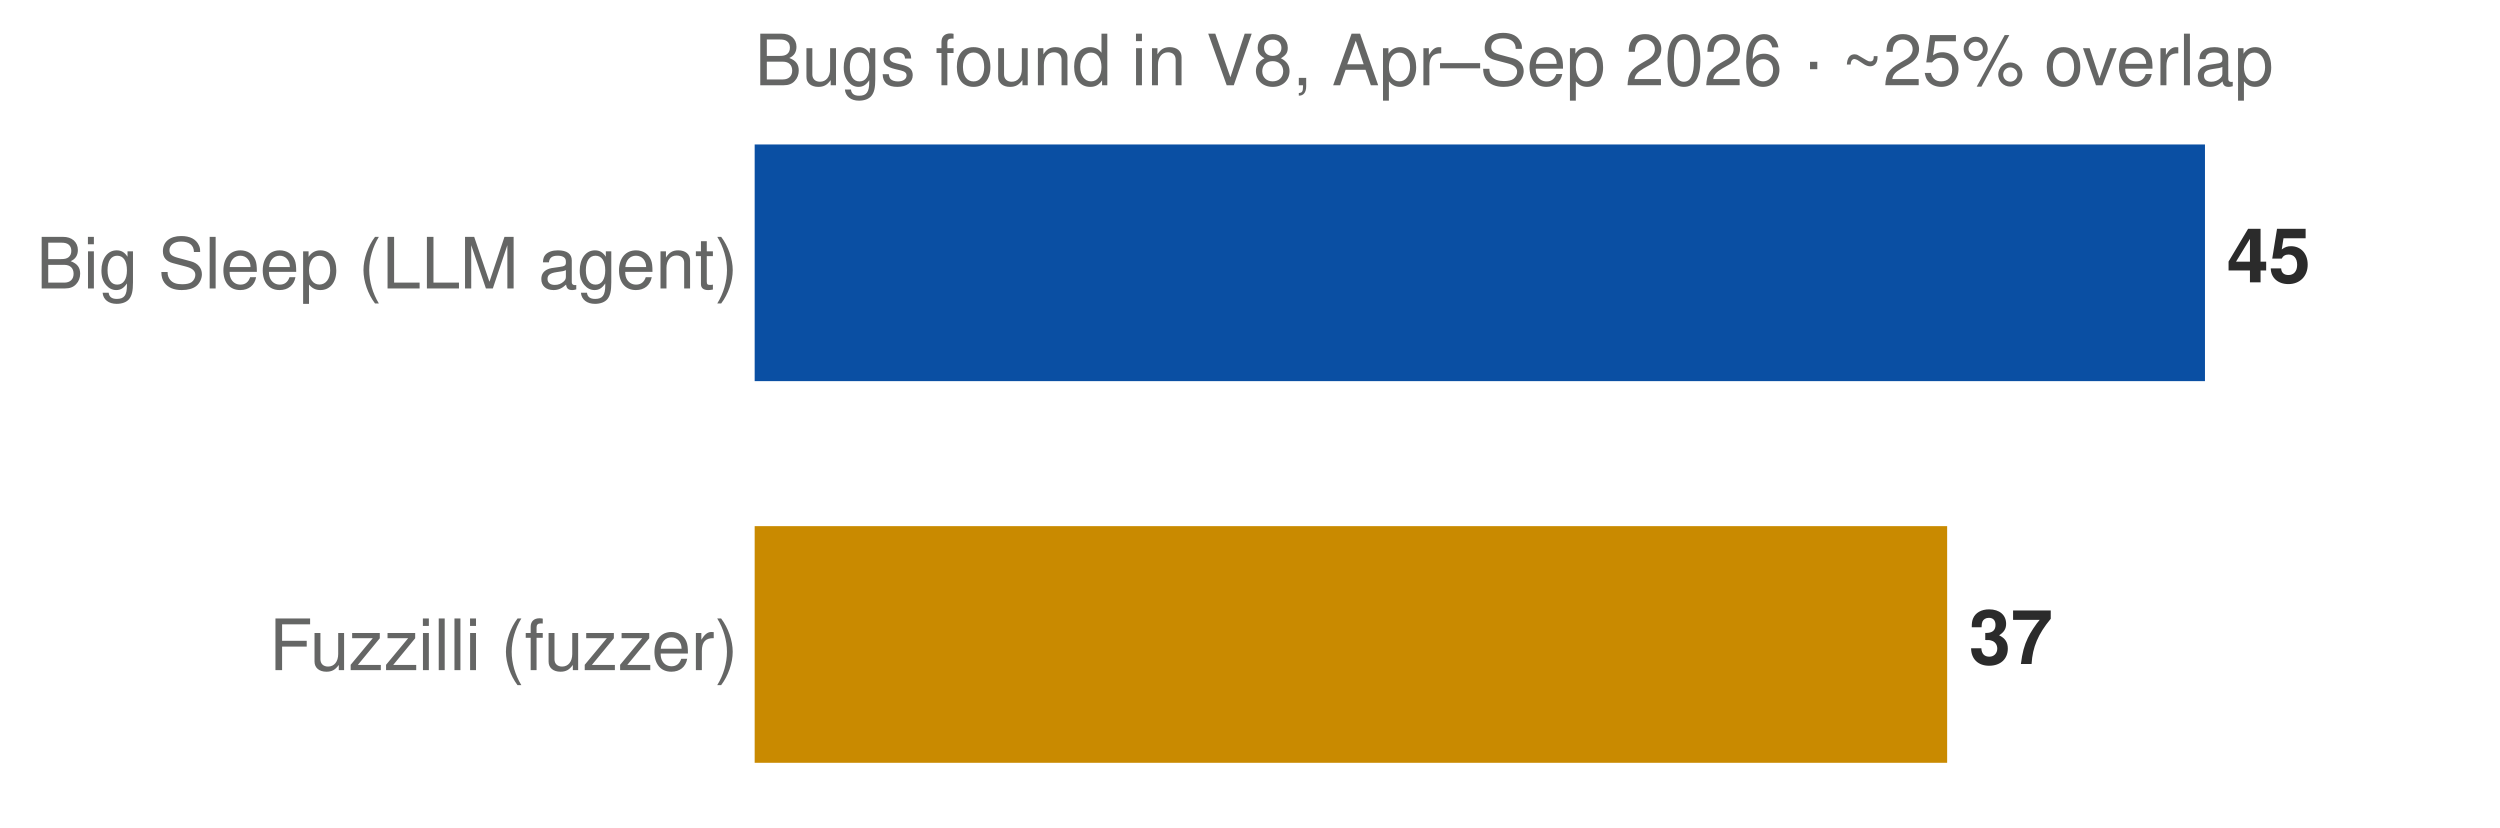
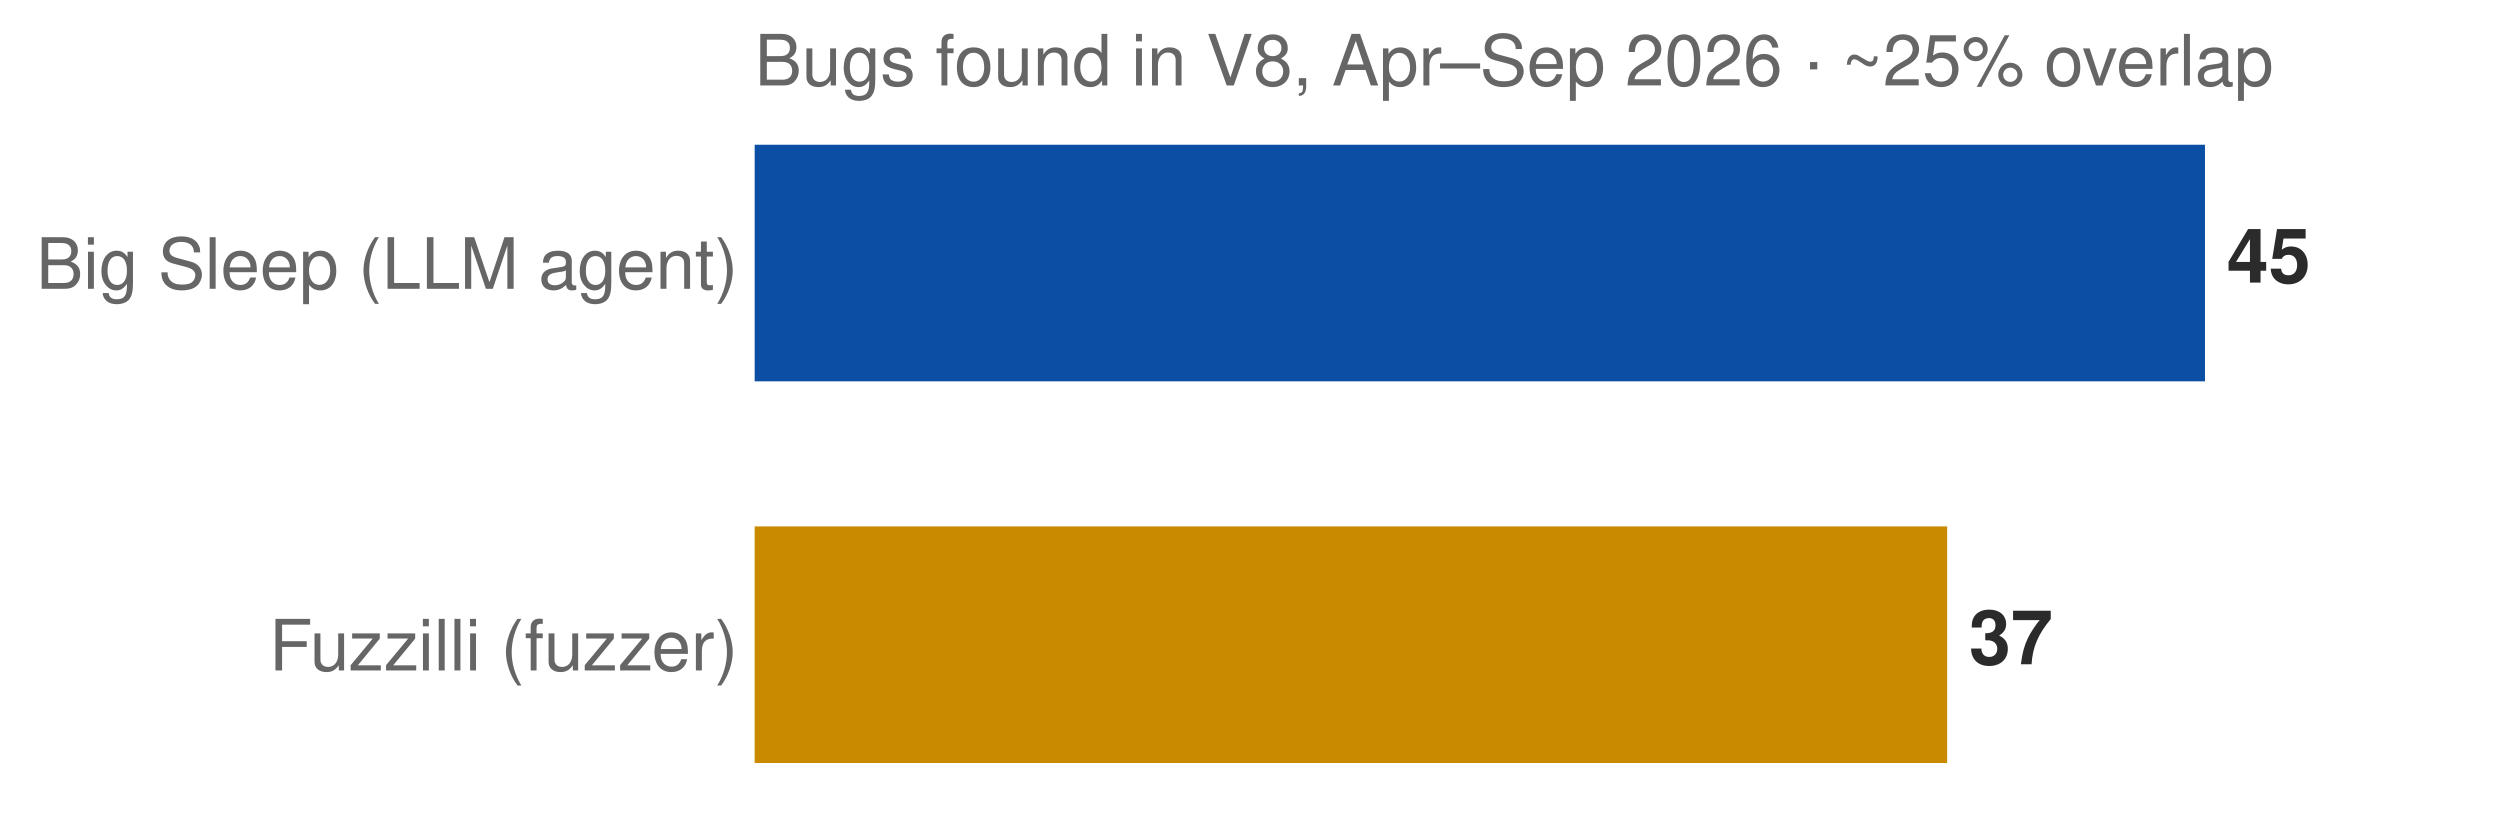
- <svg xmlns="http://www.w3.org/2000/svg" width="529.843pt" height="175.414pt" viewBox="0 0 529.843 175.414" version="1.1">
+ <svg xmlns="http://www.w3.org/2000/svg" width="529.843pt" height="175.464pt" viewBox="0 0 529.843 175.464" version="1.1">
  <defs>
    <style type="text/css">*{stroke-linejoin: round; stroke-linecap: butt}</style>
  </defs>
  <g id="figure_1">
    <g id="patch_1">
-       <path d="M 0 175.414  L 529.843 175.414  L 529.843 0  L 0 0  L 0 175.414  z " style="fill: none" />
+       <path d="M 0 175.464  L 529.843 175.464  L 529.843 0  L 0 0  L 0 175.464  z " style="fill: none" />
    </g>
    <g id="axes_1">
      <g id="patch_2">
-         <path d="M 159.943 168.214  L 522.643 168.214  L 522.643 24.07  L 159.943 24.07  L 159.943 168.214  z " style="fill: none" />
+         <path d="M 159.943 168.264  L 522.643 168.264  L 522.643 24.12  L 159.943 24.12  L 159.943 168.264  z " style="fill: none" />
      </g>
      <g id="patch_3">
-         <path d="M 159.943 80.773  L 467.316 80.773  L 467.316 30.622  L 159.943 30.622  z " clip-path="url(#p29509edd45)" style="fill: #0a4fa3" />
+         <path d="M 159.943 80.824  L 467.316 80.824  L 467.316 30.672  L 159.943 30.672  z " clip-path="url(#padb85ba168)" style="fill: #0a4fa3" />
      </g>
      <g id="patch_4">
-         <path d="M 159.943 161.662  L 412.672 161.662  L 412.672 111.511  L 159.943 111.511  z " clip-path="url(#p29509edd45)" style="fill: #c98a00" />
+         <path d="M 159.943 161.712  L 412.672 161.712  L 412.672 111.561  L 159.943 111.561  z " clip-path="url(#padb85ba168)" style="fill: #c98a00" />
      </g>
      <g id="matplotlib.axis_1" />
      <g id="matplotlib.axis_2">
        <g id="ytick_1">
          <g id="line2d_1" />
          <g id="text_1">
-             <text style="font-size: 15px; font-family: 'Helvetica Neue', 'Helvetica', 'Arial', 'Liberation Sans', sans-serif; text-anchor: end; fill: #656665" x="156.443" y="61.133" transform="rotate(-0 156.443 61.13302)">Big Sleep (LLM agent)</text>
+             <text style="font-size: 15px; font-family: 'Helvetica Neue', 'Helvetica', 'Arial', 'Liberation Sans', sans-serif; text-anchor: end; fill: #656665" x="156.443" y="61.208" transform="rotate(-0 156.443 61.20817)">Big Sleep (LLM agent)</text>
          </g>
        </g>
        <g id="ytick_2">
          <g id="line2d_2" />
          <g id="text_2">
-             <text style="font-size: 15px; font-family: 'Helvetica Neue', 'Helvetica', 'Arial', 'Liberation Sans', sans-serif; text-anchor: end; fill: #656665" x="156.443" y="142.022" transform="rotate(-0 156.443 142.0219)">Fuzzilli (fuzzer)</text>
+             <text style="font-size: 15px; font-family: 'Helvetica Neue', 'Helvetica', 'Arial', 'Liberation Sans', sans-serif; text-anchor: end; fill: #656665" x="156.443" y="142.097" transform="rotate(-0 156.443 142.0971)">Fuzzilli (fuzzer)</text>
          </g>
        </g>
      </g>
      <g id="text_3">
-         <text style="font-weight: 700; font-size: 16px; font-family: 'Helvetica Neue', 'Helvetica', 'Arial', 'Liberation Sans', sans-serif; text-anchor: start; fill: #2b2b2b" x="471.926" y="59.835" transform="rotate(-0 471.9264 59.83537)">45</text>
+         <text style="font-weight: 700; font-size: 16px; font-family: 'Helvetica Neue', 'Helvetica', 'Arial', 'Liberation Sans', sans-serif; text-anchor: start; fill: #2b2b2b" x="471.926" y="59.889" transform="rotate(-0 471.9264 59.88859)">45</text>
      </g>
      <g id="text_4">
-         <text style="font-weight: 700; font-size: 16px; font-family: 'Helvetica Neue', 'Helvetica', 'Arial', 'Liberation Sans', sans-serif; text-anchor: start; fill: #2b2b2b" x="417.282" y="140.724" transform="rotate(-0 417.2824 140.7243)">37</text>
+         <text style="font-weight: 700; font-size: 16px; font-family: 'Helvetica Neue', 'Helvetica', 'Arial', 'Liberation Sans', sans-serif; text-anchor: start; fill: #2b2b2b" x="417.282" y="140.777" transform="rotate(-0 417.2824 140.7775)">37</text>
      </g>
      <g id="text_5">
-         <text style="font-size: 15px; font-family: 'Helvetica Neue', 'Helvetica', 'Arial', 'Liberation Sans', sans-serif; text-anchor: start; fill: #656665" x="159.943" y="18.07" transform="rotate(-0 159.943 18.07031)">Bugs found in V8, Apr–Sep 2026 · ~25% overlap</text>
+         <text style="font-size: 15px; font-family: 'Helvetica Neue', 'Helvetica', 'Arial', 'Liberation Sans', sans-serif; text-anchor: start; fill: #656665" x="159.943" y="18.12" transform="rotate(-0 159.943 18.12041)">Bugs found in V8, Apr–Sep 2026 · ~25% overlap</text>
      </g>
    </g>
  </g>
  <defs>
-     <clipPath id="p29509edd45">
-       <rect x="159.943" y="24.07" width="362.7" height="144.144" />
+     <clipPath id="padb85ba168">
+       <rect x="159.943" y="24.12" width="362.7" height="144.144" />
    </clipPath>
  </defs>
</svg>
